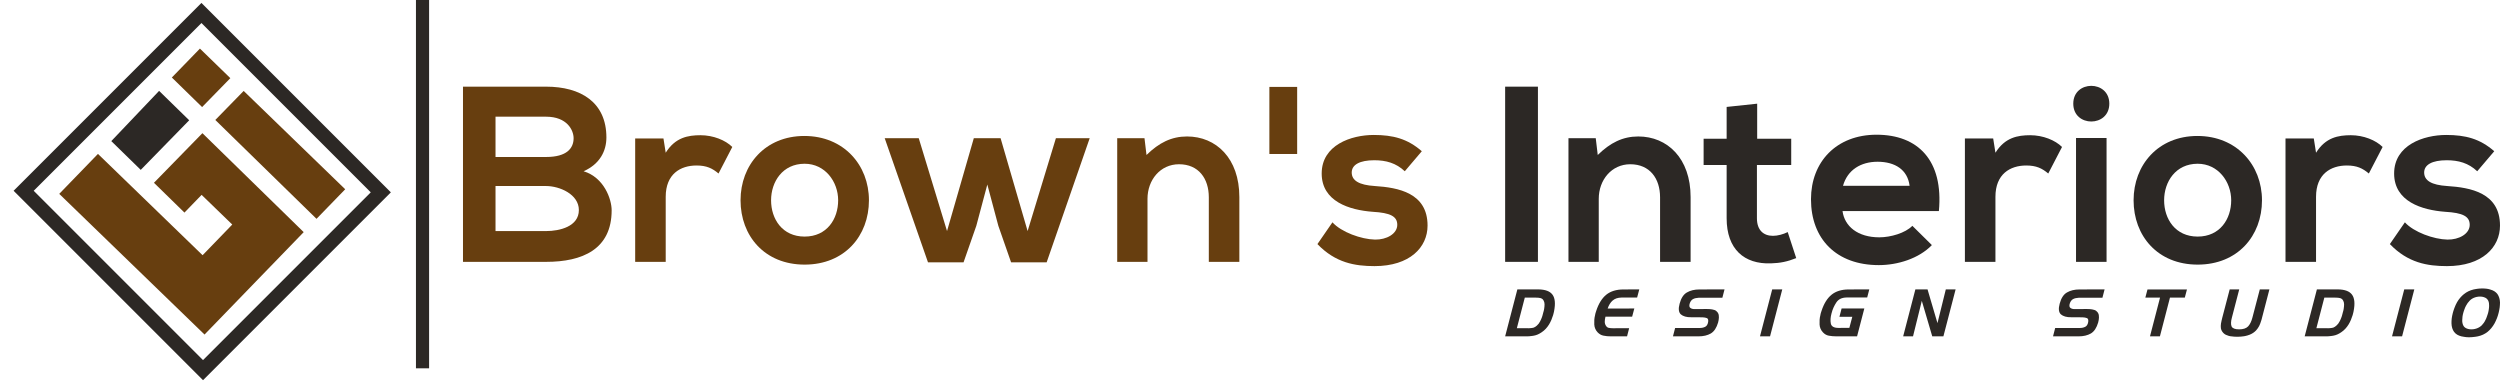
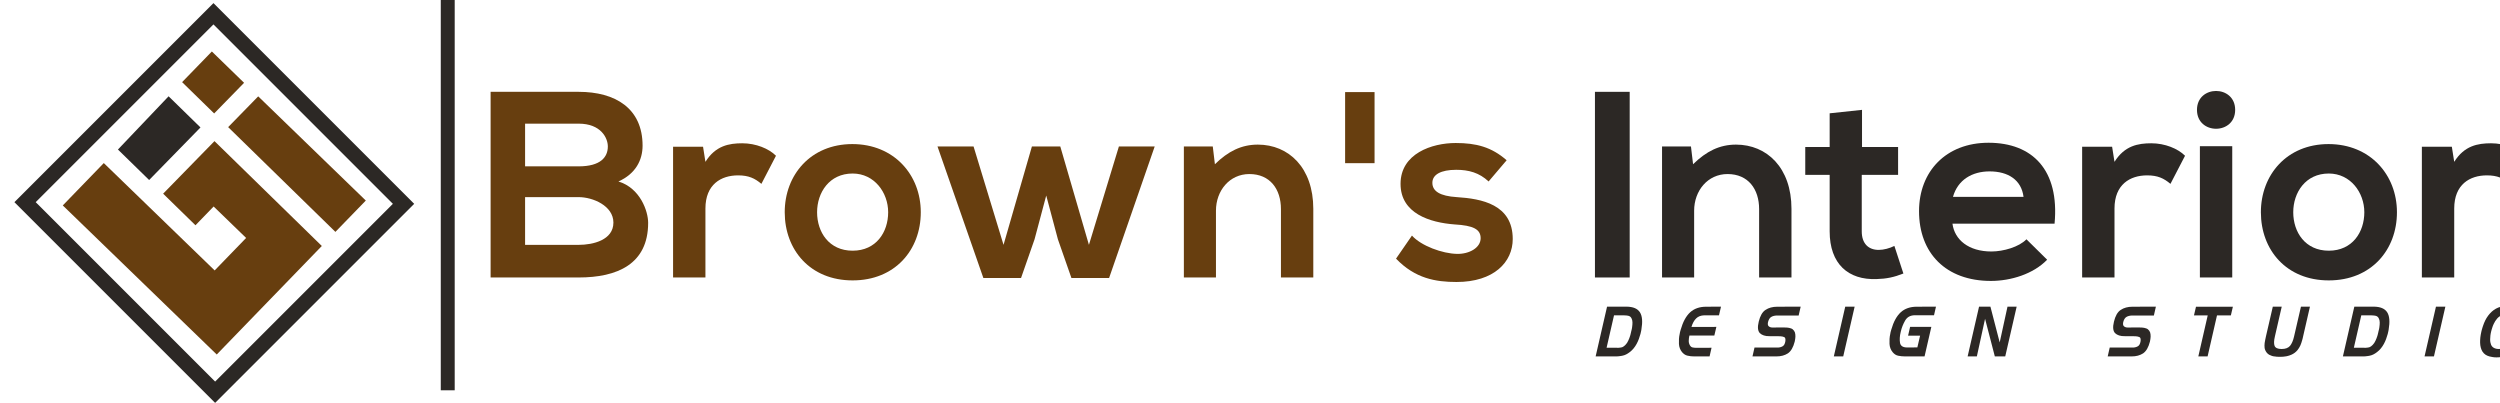
- <svg xmlns="http://www.w3.org/2000/svg" version="1.1" id="svg2" width="966.414" height="146.969" viewBox="0 0 966.414 146.969">
+ <svg xmlns="http://www.w3.org/2000/svg" version="1.1" id="svg2" width="912" height="146.969" viewBox="0 0 912 146.969">
  <defs id="defs6">
    <clipPath clipPathUnits="userSpaceOnUse" id="clipPath18">
      <path d="M 0,1080 H 1367.154 V 0 H 0 Z" id="path16" />
    </clipPath>
  </defs>
  <g id="g8" transform="matrix(1.333333,0,0,-1.333333,-428.2296,798.4426)">
    <g id="g12">
      <g id="g14" clip-path="url(#clipPath18)">
        <g id="g20" transform="translate(464.8359,531.8389)">
          <path d="m 0,0 h 14.658 c 3.919,0 9.506,1.306 9.506,6.095 0,4.572 -5.587,6.966 -9.506,6.966 H 0 Z m 0,21.479 h 14.658 c 6.023,0 7.982,2.54 7.982,5.442 0,2.322 -1.887,6.241 -7.982,6.241 H 0 Z m 32.146,5.66 c 0,-3.918 -1.886,-7.692 -6.604,-9.796 5.951,-1.815 8.128,-8.128 8.128,-11.321 0,-11.32 -8.49,-14.948 -19.012,-14.948 H -9.433 v 50.795 h 24.091 c 10.014,0 17.488,-4.498 17.488,-14.73" style="fill:#673e0f;fill-opacity:1;fill-rule:nonzero;stroke:none" id="path22" />
        </g>
        <g id="g24" transform="translate(513.5254,558.6875)">
          <path d="M 0,0 0.653,-4.136 C 3.41,0.29 7.111,0.943 10.74,0.943 c 3.7,0 7.256,-1.451 9.215,-3.41 l -3.991,-7.692 c -1.814,1.524 -3.483,2.322 -6.385,2.322 -4.644,0 -8.926,-2.468 -8.926,-9.071 V -35.774 H -8.2 V 0 Z" style="fill:#673e0f;fill-opacity:1;fill-rule:nonzero;stroke:none" id="path26" />
        </g>
        <g id="g28" transform="translate(544.7266,540.7637)">
          <path d="m 0,0 c 0,-5.442 3.266,-10.522 9.724,-10.522 6.458,0 9.723,5.08 9.723,10.522 0,5.37 -3.773,10.594 -9.723,10.594 C 3.338,10.594 0,5.37 0,0 m 28.373,0 c 0,-10.305 -7.039,-18.649 -18.649,-18.649 -11.611,0 -18.577,8.344 -18.577,18.649 0,10.232 7.111,18.649 18.504,18.649 11.392,0 18.722,-8.417 18.722,-18.649" style="fill:#673e0f;fill-opacity:1;fill-rule:nonzero;stroke:none" id="path30" />
        </g>
        <g id="g32" transform="translate(611.2671,558.7603)">
          <path d="M 0,0 7.836,-26.921 16.037,0 h 9.796 L 13.352,-35.993 H 3.047 l -3.7,10.595 -3.193,11.973 -3.193,-11.973 -3.701,-10.595 H -21.044 L -33.598,0 h 9.869 l 8.2,-26.921 L -7.765,0 Z" style="fill:#673e0f;fill-opacity:1;fill-rule:nonzero;stroke:none" id="path34" />
        </g>
        <g id="g36" transform="translate(671.6377,522.9131)">
          <path d="m 0,0 v 18.721 c 0,5.443 -2.975,9.579 -8.635,9.579 -5.442,0 -9.143,-4.571 -9.143,-10.014 V 0 h -8.781 v 35.847 h 7.91 l 0.581,-4.862 c 3.628,3.556 7.256,5.369 11.755,5.369 8.417,0 15.166,-6.312 15.166,-17.56 L 8.853,0 Z" style="fill:#673e0f;fill-opacity:1;fill-rule:nonzero;stroke:none" id="path38" />
        </g>
        <path d="m 697.251,554.188 h -8.055 v 19.448 h 8.055 z" style="fill:#673e0f;fill-opacity:1;fill-rule:nonzero;stroke:none" id="path40" />
        <g id="g42" transform="translate(728.4531,549.1816)">
          <path d="m 0,0 c -2.54,2.395 -5.442,3.192 -8.853,3.192 -4.209,0 -6.531,-1.305 -6.531,-3.555 0,-2.323 2.105,-3.628 6.676,-3.919 6.749,-0.435 15.311,-1.959 15.311,-11.465 0,-6.313 -5.151,-11.756 -15.383,-11.756 -5.66,0 -11.321,0.943 -16.545,6.387 l 4.354,6.312 c 2.539,-2.83 8.345,-4.934 12.336,-5.007 3.338,-0.072 6.458,1.669 6.458,4.282 0,2.466 -2.032,3.483 -7.111,3.773 -6.749,0.508 -14.803,2.976 -14.803,11.103 0,8.272 8.562,11.175 15.093,11.175 5.588,0 9.796,-1.089 13.933,-4.717 z" style="fill:#673e0f;fill-opacity:1;fill-rule:nonzero;stroke:none" id="path44" />
        </g>
        <path d="m 757.549,573.708 h 9.506 v -50.795 h -9.506 z" style="fill:#2c2825;fill-opacity:1;fill-rule:nonzero;stroke:none" id="path46" />
        <g id="g48" transform="translate(802.4668,522.9131)">
          <path d="m 0,0 v 18.721 c 0,5.443 -2.975,9.579 -8.636,9.579 -5.442,0 -9.142,-4.571 -9.142,-10.014 V 0 h -8.781 v 35.847 h 7.91 l 0.58,-4.862 c 3.628,3.556 7.257,5.369 11.756,5.369 8.417,0 15.166,-6.312 15.166,-17.56 L 8.853,0 Z" style="fill:#2c2825;fill-opacity:1;fill-rule:nonzero;stroke:none" id="path50" />
        </g>
        <g id="g52" transform="translate(830.6206,568.7739)">
          <path d="m 0,0 v -10.159 h 9.869 v -7.619 h -9.942 v -15.457 c 0,-3.411 1.887,-5.08 4.644,-5.08 1.379,0 2.975,0.437 4.282,1.089 l 2.467,-7.547 c -2.54,-1.016 -4.644,-1.45 -7.329,-1.523 -7.764,-0.29 -12.844,4.135 -12.844,13.061 v 15.457 h -6.676 v 7.619 h 6.676 v 9.216 z" style="fill:#2c2825;fill-opacity:1;fill-rule:nonzero;stroke:none" id="path54" />
        </g>
        <g id="g56" transform="translate(874.8101,544.9727)">
          <path d="m 0,0 c -0.58,4.644 -4.208,6.966 -9.288,6.966 -4.789,0 -8.708,-2.322 -10.014,-6.966 z m -19.447,-7.329 c 0.58,-4.426 4.426,-7.619 10.667,-7.619 3.265,0 7.547,1.233 9.579,3.338 l 5.659,-5.588 c -3.772,-3.918 -9.941,-5.805 -15.383,-5.805 -12.336,0 -19.665,7.619 -19.665,19.085 0,10.884 7.401,18.721 19.011,18.721 11.974,0 19.448,-7.402 18.07,-22.132 z" style="fill:#2c2825;fill-opacity:1;fill-rule:nonzero;stroke:none" id="path58" />
        </g>
        <g id="g60" transform="translate(899.0454,558.6875)">
          <path d="m 0,0 0.653,-4.136 c 2.758,4.426 6.459,5.079 10.087,5.079 3.7,0 7.256,-1.451 9.215,-3.41 l -3.991,-7.692 c -1.814,1.524 -3.483,2.322 -6.385,2.322 -4.644,0 -8.926,-2.468 -8.926,-9.071 V -35.774 H -8.2 V 0 Z" style="fill:#2c2825;fill-opacity:1;fill-rule:nonzero;stroke:none" id="path62" />
        </g>
        <path d="m 923.062,522.913 h 8.853 v 35.919 h -8.853 z m 9.652,45.861 c 0,-6.894 -10.449,-6.894 -10.449,0 0,6.893 10.449,6.893 10.449,0" style="fill:#2c2825;fill-opacity:1;fill-rule:nonzero;stroke:none" id="path64" />
        <g id="g66" transform="translate(948.604,540.7637)">
          <path d="m 0,0 c 0,-5.442 3.266,-10.522 9.724,-10.522 6.458,0 9.724,5.08 9.724,10.522 0,5.37 -3.774,10.594 -9.724,10.594 C 3.338,10.594 0,5.37 0,0 m 28.373,0 c 0,-10.305 -7.039,-18.649 -18.649,-18.649 -11.611,0 -18.577,8.344 -18.577,18.649 0,10.232 7.111,18.649 18.504,18.649 11.392,0 18.722,-8.417 18.722,-18.649" style="fill:#2c2825;fill-opacity:1;fill-rule:nonzero;stroke:none" id="path68" />
        </g>
        <g id="g70" transform="translate(991.9951,558.6875)">
          <path d="M 0,0 0.653,-4.136 C 3.41,0.29 7.112,0.943 10.74,0.943 c 3.7,0 7.256,-1.451 9.215,-3.41 l -3.991,-7.692 c -1.814,1.524 -3.483,2.322 -6.385,2.322 -4.644,0 -8.926,-2.468 -8.926,-9.071 V -35.774 H -8.2 V 0 Z" style="fill:#2c2825;fill-opacity:1;fill-rule:nonzero;stroke:none" id="path72" />
        </g>
-         <g id="g74" transform="translate(1039.379,549.1816)">
-           <path d="m 0,0 c -2.54,2.395 -5.442,3.192 -8.853,3.192 -4.209,0 -6.531,-1.305 -6.531,-3.555 0,-2.323 2.105,-3.628 6.676,-3.919 6.748,-0.435 15.312,-1.959 15.312,-11.465 0,-6.313 -5.153,-11.756 -15.384,-11.756 -5.66,0 -11.321,0.943 -16.545,6.387 l 4.353,6.312 c 2.54,-2.83 8.345,-4.934 12.336,-5.007 3.339,-0.072 6.459,1.669 6.459,4.282 0,2.466 -2.032,3.483 -7.111,3.773 -6.749,0.508 -14.804,2.976 -14.804,11.103 0,8.272 8.564,11.175 15.094,11.175 5.588,0 9.796,-1.089 13.933,-4.717 z" style="fill:#2c2825;fill-opacity:1;fill-rule:nonzero;stroke:none" id="path76" />
-         </g>
        <path d="m 445.578,598.832 h -3.811 V 492.048 h 3.811 z" style="fill:#2c2825;fill-opacity:1;fill-rule:nonzero;stroke:none" id="path78" />
        <g id="g80" transform="translate(412.9365,535.3877)">
          <path d="m 0,0 8.321,8.573 -29.44,28.507 -8.222,-8.417 z" style="fill:#673e0f;fill-opacity:1;fill-rule:nonzero;stroke:none" id="path82" />
        </g>
        <g id="g84" transform="translate(367.2998,572.4849)">
          <path d="m 0,0 -13.861,-14.563 8.538,-8.341 14.048,14.381 z" style="fill:#2c2825;fill-opacity:1;fill-rule:nonzero;stroke:none" id="path86" />
        </g>
        <g id="g88" transform="translate(365.8066,545.8398)">
          <path d="m 0,0 1.116,-1.09 7.729,-7.551 4.972,5.136 8.887,-8.605 -8.605,-8.888 -8.326,8.062 -0.561,0.543 -9.323,9.028 -2.464,2.386 -1.917,1.856 -7.743,7.498 -11.222,-11.589 7.744,-7.498 1.917,-1.856 1.642,-1.59 L 14.665,-44 43.416,-14.308 14.048,14.381 Z" style="fill:#673e0f;fill-opacity:1;fill-rule:nonzero;stroke:none" id="path90" />
        </g>
        <g id="g92" transform="translate(387.9546,576.1743)">
          <path d="m 0,0 -8.818,8.572 -8.141,-8.387 8.77,-8.568 z" style="fill:#673e0f;fill-opacity:1;fill-rule:nonzero;stroke:none" id="path94" />
        </g>
        <g id="g96" transform="translate(428.666,543.0654)">
          <path d="M 0,0 -48.634,-48.635 -97.725,0.456 -49.09,49.09 Z M -49.09,54.916 -103.55,0.456 -48.634,-54.46 5.826,0 Z" style="fill:#2c2825;fill-opacity:1;fill-rule:nonzero;stroke:none" id="path98" />
        </g>
        <g id="g100" transform="translate(327.2812,554.2559)">
          <path d="M 0,0 H -6.109" style="fill:#5c1916;fill-opacity:1;fill-rule:nonzero;stroke:none" id="path102" />
        </g>
-         <g id="g104" transform="translate(763.2529,512.5596)">
-           <path d="m 0,0 -2.307,-8.874 h 3.23 C 0.935,-8.887 0.948,-8.893 0.96,-8.893 h 0.037 0.027 0.028 0.037 c 0.098,0 0.197,0.003 0.296,0.009 0.098,0.007 0.202,0.016 0.313,0.031 0.098,0 0.197,0.009 0.296,0.028 0.098,0.017 0.196,0.033 0.294,0.046 0.049,0.014 0.1,0.027 0.149,0.039 0.049,0.012 0.104,0.024 0.167,0.037 0.146,0.063 0.296,0.143 0.451,0.238 0.153,0.094 0.299,0.204 0.434,0.332 0.196,0.178 0.371,0.363 0.526,0.559 0.153,0.195 0.285,0.406 0.397,0.636 0.111,0.212 0.218,0.436 0.322,0.662 0.105,0.228 0.195,0.455 0.269,0.683 0.012,0.037 0.02,0.071 0.026,0.095 0.007,0.024 0.015,0.058 0.029,0.095 0.024,0.064 0.046,0.125 0.064,0.189 0.019,0.064 0.034,0.128 0.045,0.19 0.026,0.1 0.054,0.201 0.084,0.295 0.031,0.095 0.052,0.186 0.065,0.275 0.024,0.1 0.052,0.198 0.083,0.293 0.03,0.095 0.059,0.192 0.084,0.293 0.023,0.101 0.049,0.208 0.073,0.314 0.025,0.108 0.043,0.211 0.056,0.312 0.035,0.217 0.064,0.433 0.082,0.656 0.019,0.22 0.028,0.437 0.028,0.653 0,0.214 -0.028,0.415 -0.083,0.608 -0.056,0.189 -0.133,0.366 -0.231,0.531 -0.099,0.174 -0.221,0.315 -0.369,0.415 -0.148,0.102 -0.314,0.178 -0.498,0.23 -0.185,0.036 -0.369,0.067 -0.555,0.094 -0.184,0.025 -0.38,0.036 -0.59,0.036 H 3.359 3.331 3.305 3.268 3.23 V 0 Z M 3.914,2.372 C 4.922,2.359 5.768,2.226 6.451,1.972 7.133,1.719 7.659,1.34 8.029,0.837 8.398,0.33 8.619,-0.317 8.693,-1.108 8.768,-1.898 8.699,-2.83 8.49,-3.904 8.478,-3.993 8.46,-4.085 8.435,-4.18 8.411,-4.273 8.386,-4.371 8.362,-4.476 8.349,-4.524 8.337,-4.576 8.325,-4.625 8.312,-4.677 8.3,-4.72 8.288,-4.759 8.274,-4.808 8.263,-4.86 8.25,-4.909 8.239,-4.961 8.226,-5.013 8.213,-5.062 8.066,-5.528 7.897,-5.992 7.707,-6.457 7.515,-6.918 7.285,-7.369 7.015,-7.812 6.743,-8.255 6.432,-8.664 6.082,-9.042 5.731,-9.424 5.328,-9.766 4.874,-10.068 4.503,-10.321 4.135,-10.529 3.765,-10.693 3.396,-10.858 3.027,-10.972 2.658,-11.036 2.535,-11.061 2.412,-11.081 2.288,-11.1 2.167,-11.121 2.043,-11.137 1.92,-11.148 1.673,-11.186 1.431,-11.213 1.19,-11.225 0.951,-11.237 0.702,-11.243 0.443,-11.243 H -5.704 L -2.16,2.372 Z" style="fill:#2c2825;fill-opacity:1;fill-rule:nonzero;stroke:none" id="path106" />
-         </g>
-         <g id="g108" transform="translate(789.832,512.334)">
-           <path d="m 0,0 c -0.419,-0.141 -0.788,-0.349 -1.107,-0.626 -0.321,-0.278 -0.601,-0.61 -0.84,-0.995 -0.24,-0.388 -0.447,-0.834 -0.619,-1.337 L 5.169,-2.94 4.54,-5.309 h -7.733 c -0.062,-0.241 -0.112,-0.479 -0.147,-0.712 -0.037,-0.235 -0.056,-0.458 -0.056,-0.674 -0.013,-0.226 0.01,-0.443 0.065,-0.644 0.055,-0.202 0.138,-0.39 0.249,-0.568 0.099,-0.165 0.214,-0.305 0.351,-0.418 0.135,-0.113 0.294,-0.19 0.48,-0.229 0.184,-0.037 0.377,-0.064 0.581,-0.083 0.203,-0.021 0.402,-0.03 0.6,-0.03 h 0.036 0.037 0.028 0.028 0.036 l 4.577,0.019 -0.609,-2.37 h -4.705 c -0.382,0 -0.752,0.015 -1.108,0.049 -0.357,0.031 -0.702,0.082 -1.034,0.158 -0.332,0.065 -0.636,0.178 -0.913,0.343 -0.278,0.164 -0.539,0.372 -0.784,0.625 -0.284,0.303 -0.508,0.645 -0.675,1.027 -0.166,0.378 -0.261,0.787 -0.285,1.23 -0.025,0.442 -0.022,0.894 0.009,1.355 0.03,0.464 0.107,0.928 0.23,1.395 0.012,0.049 0.021,0.101 0.029,0.152 0.006,0.049 0.014,0.102 0.026,0.151 0.012,0.039 0.025,0.082 0.037,0.134 0.012,0.048 0.026,0.1 0.038,0.149 0.011,0.052 0.028,0.101 0.046,0.144 0.017,0.045 0.034,0.091 0.046,0.143 0.012,0.049 0.028,0.098 0.046,0.141 0.019,0.046 0.034,0.092 0.046,0.143 0.345,1.075 0.763,2.006 1.255,2.796 0.492,0.791 1.052,1.439 1.679,1.945 0.629,0.503 1.353,0.882 2.178,1.135 0.825,0.254 1.741,0.382 2.751,0.382 L 6.608,2.598 5.98,0.226 H 1.402 C 0.885,0.214 0.419,0.137 0,0" style="fill:#2c2825;fill-opacity:1;fill-rule:nonzero;stroke:none" id="path110" />
-         </g>
-         <g id="g112" transform="translate(813.6411,512.5049)">
-           <path d="m 0,0 c -0.308,-0.013 -0.6,-0.052 -0.876,-0.116 -0.277,-0.062 -0.533,-0.155 -0.767,-0.284 -0.233,-0.125 -0.431,-0.305 -0.59,-0.54 -0.161,-0.233 -0.29,-0.523 -0.388,-0.862 -0.062,-0.265 -0.077,-0.494 -0.046,-0.683 0.031,-0.19 0.12,-0.342 0.268,-0.455 0.147,-0.113 0.316,-0.199 0.507,-0.256 0.191,-0.059 0.403,-0.086 0.637,-0.086 l 3.71,0.018 C 2.517,-3.275 2.581,-3.282 2.649,-3.282 H 2.861 2.972 3.083 C 3.12,-3.294 3.156,-3.3 3.193,-3.3 H 3.304 C 3.512,-3.313 3.719,-3.337 3.922,-3.377 4.126,-3.413 4.325,-3.465 4.522,-3.529 4.707,-3.578 4.879,-3.66 5.04,-3.773 5.199,-3.89 5.34,-4.021 5.463,-4.174 5.575,-4.311 5.664,-4.467 5.73,-4.638 5.799,-4.809 5.839,-4.988 5.851,-5.178 5.876,-5.379 5.885,-5.577 5.879,-5.776 5.872,-5.972 5.851,-6.176 5.813,-6.393 5.802,-6.43 5.793,-6.463 5.787,-6.496 5.779,-6.527 5.776,-6.555 5.776,-6.582 5.776,-6.618 5.773,-6.652 5.768,-6.686 5.762,-6.717 5.753,-6.744 5.741,-6.771 5.728,-6.796 5.719,-6.823 5.713,-6.856 5.707,-6.888 5.704,-6.915 5.704,-6.942 5.69,-6.979 5.682,-7.016 5.675,-7.046 5.669,-7.076 5.667,-7.107 5.667,-7.132 5.432,-7.929 5.141,-8.591 4.79,-9.122 4.439,-9.653 4.023,-10.063 3.543,-10.355 3.052,-10.633 2.511,-10.841 1.919,-10.981 1.33,-11.118 0.684,-11.188 -0.018,-11.188 h -7.42 l 0.627,2.426 h 6.978 c 0.307,-0.011 0.6,0.006 0.876,0.058 0.276,0.049 0.538,0.132 0.785,0.245 0.246,0.104 0.448,0.277 0.609,0.522 0.159,0.247 0.27,0.558 0.331,0.94 0.037,0.29 0.028,0.528 -0.027,0.711 -0.055,0.183 -0.169,0.311 -0.342,0.388 -0.16,0.064 -0.347,0.113 -0.563,0.153 -0.215,0.036 -0.445,0.06 -0.692,0.076 l -3.267,0.018 c -0.688,-0.012 -1.285,0.052 -1.791,0.199 -0.503,0.146 -0.916,0.356 -1.236,0.635 -0.319,0.29 -0.511,0.696 -0.572,1.214 -0.062,0.516 0.012,1.155 0.222,1.915 0.209,0.784 0.488,1.447 0.839,1.99 0.351,0.544 0.773,0.956 1.265,1.233 0.491,0.29 1.04,0.51 1.643,0.653 0.603,0.147 1.261,0.22 1.974,0.22 L 7.512,2.427 6.885,0 Z" style="fill:#2c2825;fill-opacity:1;fill-rule:nonzero;stroke:none" id="path114" />
-         </g>
-         <g id="g116" transform="translate(831.4346,501.3164)">
-           <path d="M 0,0 3.543,13.615 H 6.46 L 2.917,0 Z" style="fill:#2c2825;fill-opacity:1;fill-rule:nonzero;stroke:none" id="path118" />
-         </g>
-         <g id="g120" transform="translate(855.0967,509.3936)">
-           <path d="M 0,0 H 6.589 L 4.485,-8.077 h -5.999 c -0.382,0 -0.757,0.014 -1.126,0.049 -0.369,0.03 -0.719,0.076 -1.052,0.14 -0.345,0.064 -0.659,0.177 -0.941,0.342 -0.284,0.165 -0.548,0.378 -0.793,0.644 -0.284,0.302 -0.508,0.644 -0.675,1.026 -0.166,0.378 -0.261,0.787 -0.285,1.23 -0.025,0.443 -0.022,0.894 0.009,1.355 0.03,0.465 0.107,0.929 0.231,1.395 0.011,0.049 0.02,0.101 0.027,0.153 0.007,0.049 0.015,0.101 0.027,0.15 0.012,0.039 0.026,0.082 0.037,0.134 0.013,0.049 0.026,0.101 0.037,0.149 0.013,0.052 0.029,0.101 0.047,0.144 0.017,0.046 0.034,0.092 0.046,0.144 0.011,0.048 0.028,0.097 0.046,0.14 0.019,0.046 0.034,0.092 0.046,0.144 0.345,1.074 0.764,2.006 1.255,2.796 0.492,0.791 1.052,1.438 1.679,1.945 0.628,0.503 1.354,0.882 2.178,1.135 0.825,0.254 1.742,0.382 2.75,0.382 l 6,0.018 -0.609,-2.35 h -6 C 0.744,3.172 0.164,3.05 -0.324,2.815 -0.81,2.583 -1.212,2.226 -1.532,1.746 -1.839,1.276 -2.111,0.785 -2.345,0.266 -2.578,-0.253 -2.762,-0.79 -2.899,-1.346 -2.911,-1.358 -2.917,-1.37 -2.917,-1.383 v -0.021 c -0.16,-0.58 -0.255,-1.117 -0.285,-1.612 -0.031,-0.491 -0.005,-0.946 0.082,-1.365 0.086,-0.415 0.315,-0.729 0.683,-0.936 0.37,-0.211 0.886,-0.315 1.551,-0.315 l 3.137,0.019 0.85,3.205 h -3.729 z" style="fill:#2c2825;fill-opacity:1;fill-rule:nonzero;stroke:none" id="path122" />
-         </g>
-         <g id="g124" transform="translate(880.0127,514.9316)">
-           <path d="M 0,0 2.879,-9.784 5.298,0 H 8.141 L 4.597,-13.615 H 1.367 L -1.661,-3.318 -4.208,-13.615 H -7.069 L -3.526,0 Z" style="fill:#2c2825;fill-opacity:1;fill-rule:nonzero;stroke:none" id="path126" />
-         </g>
-         <g id="g128" transform="translate(923.8306,512.5049)">
-           <path d="m 0,0 c -0.308,-0.013 -0.6,-0.052 -0.876,-0.116 -0.277,-0.062 -0.533,-0.155 -0.767,-0.284 -0.233,-0.125 -0.431,-0.305 -0.59,-0.54 -0.161,-0.233 -0.29,-0.523 -0.388,-0.862 -0.062,-0.265 -0.077,-0.494 -0.046,-0.683 0.031,-0.19 0.121,-0.342 0.268,-0.455 0.147,-0.113 0.316,-0.199 0.508,-0.256 0.19,-0.059 0.402,-0.086 0.636,-0.086 l 3.71,0.018 c 0.062,-0.011 0.126,-0.018 0.194,-0.018 h 0.213 0.11 0.111 C 3.12,-3.294 3.156,-3.3 3.193,-3.3 H 3.304 C 3.512,-3.313 3.719,-3.337 3.922,-3.377 4.126,-3.413 4.325,-3.465 4.522,-3.529 4.707,-3.578 4.879,-3.66 5.04,-3.773 5.199,-3.89 5.34,-4.021 5.463,-4.174 5.575,-4.311 5.664,-4.467 5.73,-4.638 5.799,-4.809 5.839,-4.988 5.851,-5.178 5.876,-5.379 5.885,-5.577 5.879,-5.776 5.872,-5.972 5.851,-6.176 5.814,-6.393 5.802,-6.43 5.793,-6.463 5.787,-6.496 5.78,-6.527 5.777,-6.555 5.777,-6.582 5.777,-6.618 5.773,-6.652 5.768,-6.686 5.762,-6.717 5.753,-6.744 5.741,-6.771 5.728,-6.796 5.719,-6.823 5.713,-6.856 5.707,-6.888 5.704,-6.915 5.704,-6.942 5.69,-6.979 5.682,-7.016 5.676,-7.046 5.669,-7.076 5.667,-7.107 5.667,-7.132 5.432,-7.929 5.141,-8.591 4.79,-9.122 4.439,-9.653 4.023,-10.063 3.543,-10.355 3.052,-10.633 2.511,-10.841 1.919,-10.981 1.33,-11.118 0.684,-11.188 -0.018,-11.188 h -7.419 l 0.626,2.426 h 6.978 c 0.307,-0.011 0.6,0.006 0.876,0.058 0.276,0.049 0.538,0.132 0.785,0.245 0.246,0.104 0.448,0.277 0.609,0.522 0.159,0.247 0.27,0.558 0.331,0.94 0.037,0.29 0.028,0.528 -0.027,0.711 -0.055,0.183 -0.169,0.311 -0.342,0.388 -0.16,0.064 -0.347,0.113 -0.563,0.153 -0.215,0.036 -0.445,0.06 -0.692,0.076 l -3.267,0.018 c -0.688,-0.012 -1.285,0.052 -1.791,0.199 -0.503,0.146 -0.916,0.356 -1.235,0.635 -0.32,0.29 -0.512,0.696 -0.573,1.214 -0.062,0.516 0.012,1.155 0.222,1.915 0.209,0.784 0.489,1.447 0.839,1.99 0.351,0.544 0.773,0.956 1.265,1.233 0.491,0.29 1.04,0.51 1.643,0.653 0.603,0.147 1.261,0.22 1.974,0.22 L 7.512,2.427 6.885,0 Z" style="fill:#2c2825;fill-opacity:1;fill-rule:nonzero;stroke:none" id="path130" />
-         </g>
-         <g id="g132" transform="translate(943.1558,512.541)">
-           <path d="M 0,0 0.627,2.372 H 12.07 L 11.443,0 H 7.142 L 4.227,-11.225 H 1.348 L 4.264,0 Z" style="fill:#2c2825;fill-opacity:1;fill-rule:nonzero;stroke:none" id="path134" />
-         </g>
-         <g id="g136" transform="translate(968.2578,506.7773)">
-           <path d="M 0,0 C -0.159,-0.583 -0.245,-1.083 -0.257,-1.508 -0.271,-1.932 -0.216,-2.289 -0.093,-2.579 0.031,-2.857 0.274,-3.067 0.638,-3.214 1,-3.36 1.482,-3.431 2.086,-3.431 c 0.603,0 1.12,0.071 1.551,0.217 0.43,0.147 0.782,0.357 1.051,0.635 0.271,0.29 0.51,0.647 0.72,1.071 0.209,0.425 0.388,0.919 0.536,1.49 l 2.141,8.172 h 2.788 L 8.73,-0.076 C 8.706,-0.164 8.684,-0.25 8.666,-0.332 8.648,-0.415 8.626,-0.494 8.603,-0.567 8.577,-0.656 8.552,-0.738 8.528,-0.814 8.503,-0.891 8.479,-0.968 8.454,-1.044 8.38,-1.282 8.298,-1.523 8.204,-1.765 8.112,-2.002 8.011,-2.237 7.899,-2.467 7.777,-2.692 7.643,-2.915 7.494,-3.129 7.347,-3.343 7.181,-3.553 6.996,-3.755 6.725,-4.032 6.437,-4.273 6.129,-4.475 5.821,-4.677 5.488,-4.848 5.132,-4.988 4.898,-5.076 4.667,-5.156 4.439,-5.223 4.212,-5.293 3.987,-5.348 3.767,-5.385 3.655,-5.412 3.542,-5.431 3.425,-5.442 3.307,-5.455 3.194,-5.467 3.083,-5.479 2.947,-5.504 2.815,-5.522 2.687,-5.528 2.557,-5.534 2.425,-5.544 2.289,-5.556 H 2.095 c -0.067,0 -0.132,-0.006 -0.194,-0.018 H 1.718 1.533 1.348 1.163 C 1.103,-5.562 1.04,-5.556 0.979,-5.556 H 0.795 c -0.123,0.012 -0.247,0.022 -0.37,0.028 -0.123,0.006 -0.247,0.024 -0.368,0.049 -0.333,0.012 -0.65,0.061 -0.952,0.149 -0.301,0.089 -0.594,0.198 -0.876,0.324 -0.271,0.14 -0.508,0.315 -0.71,0.522 -0.204,0.208 -0.373,0.452 -0.508,0.729 -0.099,0.202 -0.167,0.412 -0.204,0.626 -0.037,0.214 -0.049,0.437 -0.037,0.662 0,0.23 0.019,0.465 0.056,0.702 0.037,0.242 0.086,0.483 0.148,0.721 0.011,0.076 0.028,0.153 0.046,0.23 0.019,0.076 0.04,0.158 0.065,0.247 0.012,0.036 0.02,0.073 0.026,0.113 0.006,0.036 0.017,0.082 0.029,0.131 0.011,0.04 0.02,0.076 0.028,0.116 0.006,0.036 0.015,0.073 0.026,0.112 l 2.161,8.249 h 2.768 z" style="fill:#2c2825;fill-opacity:1;fill-rule:nonzero;stroke:none" id="path138" />
-         </g>
-         <g id="g140" transform="translate(995.0576,512.5596)">
-           <path d="M 0,0 -2.308,-8.874 H 0.923 C 0.935,-8.887 0.948,-8.893 0.96,-8.893 h 0.037 0.026 0.029 0.037 c 0.098,0 0.196,0.003 0.296,0.009 0.097,0.007 0.202,0.016 0.313,0.031 0.098,0 0.197,0.009 0.296,0.028 0.098,0.017 0.196,0.033 0.294,0.046 0.049,0.014 0.1,0.027 0.149,0.039 0.048,0.012 0.104,0.024 0.167,0.037 0.146,0.063 0.296,0.143 0.451,0.238 0.153,0.094 0.299,0.204 0.433,0.332 0.197,0.178 0.372,0.363 0.527,0.559 0.153,0.195 0.285,0.406 0.396,0.636 0.111,0.212 0.219,0.436 0.322,0.662 0.106,0.228 0.196,0.455 0.27,0.683 0.012,0.037 0.02,0.071 0.026,0.095 0.006,0.024 0.015,0.058 0.029,0.095 0.023,0.064 0.046,0.125 0.063,0.189 0.02,0.064 0.034,0.128 0.047,0.19 0.024,0.1 0.053,0.201 0.083,0.295 0.031,0.095 0.052,0.186 0.065,0.275 0.024,0.1 0.052,0.198 0.083,0.293 0.03,0.095 0.058,0.192 0.083,0.293 0.024,0.101 0.049,0.208 0.074,0.314 0.025,0.108 0.043,0.211 0.055,0.312 0.036,0.217 0.065,0.433 0.082,0.656 0.02,0.22 0.029,0.437 0.029,0.653 0,0.214 -0.029,0.415 -0.083,0.608 -0.055,0.189 -0.133,0.366 -0.231,0.531 -0.099,0.174 -0.221,0.315 -0.37,0.415 -0.146,0.102 -0.313,0.178 -0.497,0.23 -0.185,0.036 -0.369,0.067 -0.555,0.094 -0.184,0.025 -0.38,0.036 -0.59,0.036 H 3.359 3.331 3.305 3.268 3.23 V 0 Z M 3.913,2.372 C 4.923,2.359 5.768,2.226 6.451,1.972 7.133,1.719 7.659,1.34 8.029,0.837 8.397,0.33 8.619,-0.317 8.693,-1.108 8.768,-1.898 8.699,-2.83 8.489,-3.904 8.478,-3.993 8.46,-4.085 8.435,-4.18 8.411,-4.273 8.386,-4.371 8.362,-4.476 8.349,-4.524 8.337,-4.576 8.325,-4.625 8.312,-4.677 8.3,-4.72 8.288,-4.759 8.274,-4.808 8.263,-4.86 8.25,-4.909 8.238,-4.961 8.226,-5.013 8.213,-5.062 8.066,-5.528 7.896,-5.992 7.707,-6.457 7.515,-6.918 7.285,-7.369 7.015,-7.812 6.742,-8.255 6.432,-8.664 6.081,-9.042 5.73,-9.424 5.328,-9.766 4.873,-10.068 4.503,-10.321 4.135,-10.529 3.765,-10.693 3.396,-10.858 3.026,-10.972 2.658,-11.036 2.535,-11.061 2.411,-11.081 2.288,-11.1 2.166,-11.121 2.043,-11.137 1.92,-11.148 1.673,-11.186 1.431,-11.213 1.19,-11.225 0.951,-11.237 0.701,-11.243 0.442,-11.243 H -5.704 L -2.16,2.372 Z" style="fill:#2c2825;fill-opacity:1;fill-rule:nonzero;stroke:none" id="path142" />
-         </g>
-         <g id="g144" transform="translate(1014.679,501.3164)">
-           <path d="M 0,0 3.543,13.615 H 6.46 L 2.916,0 Z" style="fill:#2c2825;fill-opacity:1;fill-rule:nonzero;stroke:none" id="path146" />
-         </g>
-         <g id="g148" transform="translate(1035.987,509.9072)">
-           <path d="m 0,0 c -0.043,-0.089 -0.083,-0.172 -0.12,-0.248 -0.037,-0.088 -0.071,-0.177 -0.102,-0.266 -0.031,-0.088 -0.065,-0.176 -0.1,-0.265 -0.063,-0.164 -0.12,-0.332 -0.176,-0.5 -0.057,-0.171 -0.108,-0.346 -0.157,-0.523 -0.049,-0.177 -0.092,-0.353 -0.129,-0.531 -0.037,-0.177 -0.069,-0.354 -0.093,-0.531 -0.012,-0.165 -0.025,-0.332 -0.037,-0.504 -0.012,-0.171 -0.025,-0.338 -0.037,-0.5 -0.012,-0.293 0.006,-0.565 0.055,-0.816 0.049,-0.253 0.124,-0.488 0.223,-0.702 0.098,-0.217 0.236,-0.402 0.414,-0.561 0.179,-0.156 0.397,-0.287 0.655,-0.388 0.099,-0.037 0.202,-0.07 0.305,-0.095 0.105,-0.024 0.213,-0.049 0.322,-0.076 0.1,-0.013 0.207,-0.024 0.325,-0.037 0.116,-0.012 0.236,-0.018 0.359,-0.018 0.111,0 0.228,0.006 0.351,0.018 0.123,0.013 0.247,0.024 0.37,0.037 0.06,0.012 0.119,0.027 0.175,0.04 0.055,0.012 0.113,0.025 0.175,0.036 0.061,0.013 0.119,0.028 0.176,0.049 0.055,0.019 0.112,0.033 0.175,0.046 0.308,0.101 0.593,0.232 0.857,0.388 0.265,0.159 0.508,0.344 0.73,0.561 0.209,0.214 0.402,0.449 0.581,0.702 0.178,0.251 0.336,0.523 0.471,0.816 0.086,0.162 0.166,0.329 0.241,0.5 0.072,0.172 0.135,0.339 0.183,0.504 0.062,0.177 0.123,0.354 0.185,0.531 0.06,0.178 0.117,0.354 0.166,0.531 0.049,0.177 0.09,0.352 0.121,0.523 0.029,0.168 0.058,0.336 0.083,0.5 0.024,0.177 0.046,0.351 0.064,0.522 0.017,0.171 0.028,0.339 0.028,0.504 C 6.851,0.537 6.834,0.809 6.793,1.062 6.748,1.312 6.679,1.547 6.58,1.761 6.469,1.978 6.325,2.167 6.146,2.332 5.968,2.497 5.75,2.622 5.491,2.71 5.392,2.747 5.291,2.783 5.187,2.814 5.081,2.845 4.98,2.869 4.882,2.881 4.759,2.906 4.639,2.921 4.522,2.927 4.405,2.934 4.291,2.939 4.181,2.939 4.058,2.939 3.938,2.934 3.82,2.927 3.704,2.921 3.59,2.906 3.479,2.881 3.356,2.869 3.233,2.845 3.109,2.814 2.986,2.783 2.87,2.747 2.759,2.71 2.451,2.609 2.169,2.479 1.911,2.322 1.652,2.164 1.417,1.978 1.209,1.761 1,1.547 0.803,1.312 0.618,1.062 0.434,0.809 0.268,0.537 0.12,0.247 L 0.138,0.265 C 0.089,0.177 0.043,0.088 0,0 m -1.561,2.579 c 0.345,0.403 0.714,0.764 1.109,1.081 0.394,0.315 0.823,0.586 1.292,0.815 0.468,0.226 0.972,0.403 1.514,0.531 0.196,0.037 0.393,0.073 0.589,0.113 0.198,0.036 0.4,0.07 0.61,0.095 C 3.75,5.238 3.949,5.257 4.152,5.271 4.356,5.284 4.556,5.29 4.753,5.29 4.962,5.29 5.167,5.287 5.371,5.281 5.574,5.274 5.787,5.257 6.009,5.232 6.217,5.208 6.417,5.177 6.607,5.138 6.799,5.101 6.986,5.049 7.17,4.984 7.639,4.859 8.044,4.686 8.389,4.466 8.733,4.243 9.023,3.975 9.256,3.66 9.478,3.343 9.653,2.979 9.782,2.567 9.911,2.158 9.982,1.706 9.995,1.212 9.995,0.985 9.985,0.751 9.967,0.51 9.948,0.271 9.927,0.024 9.902,-0.229 9.865,-0.482 9.822,-0.733 9.773,-0.986 9.725,-1.24 9.668,-1.493 9.606,-1.747 9.532,-2.024 9.457,-2.296 9.377,-2.562 9.296,-2.827 9.207,-3.087 9.109,-3.337 8.998,-3.603 8.888,-3.859 8.776,-4.106 8.665,-4.354 8.549,-4.589 8.426,-4.817 8.142,-5.324 7.828,-5.785 7.483,-6.2 7.139,-6.619 6.771,-6.985 6.377,-7.303 5.972,-7.617 5.534,-7.883 5.066,-8.1 4.599,-8.313 4.101,-8.478 3.571,-8.591 3.351,-8.628 3.135,-8.667 2.926,-8.704 2.716,-8.743 2.507,-8.768 2.299,-8.78 2.077,-8.805 1.854,-8.826 1.633,-8.838 1.411,-8.851 1.196,-8.856 0.988,-8.856 c -0.198,0 -0.387,0.005 -0.574,0.018 -0.184,0.012 -0.362,0.033 -0.534,0.058 -0.196,0.024 -0.382,0.057 -0.553,0.094 -0.174,0.037 -0.345,0.071 -0.517,0.095 -0.468,0.113 -0.881,0.278 -1.238,0.491 -0.356,0.217 -0.652,0.483 -0.885,0.797 -0.234,0.318 -0.415,0.684 -0.544,1.103 -0.129,0.415 -0.201,0.876 -0.212,1.383 -0.014,0.213 -0.011,0.442 0.008,0.683 0.018,0.238 0.04,0.491 0.064,0.757 0.025,0.254 0.068,0.513 0.13,0.778 0.062,0.266 0.123,0.532 0.185,0.797 0.036,0.138 0.073,0.272 0.11,0.398 0.038,0.125 0.081,0.258 0.13,0.399 0.037,0.125 0.08,0.254 0.129,0.388 0.048,0.131 0.098,0.263 0.147,0.388 0.1,0.265 0.203,0.518 0.314,0.759 0.111,0.239 0.228,0.468 0.351,0.682 v 0.02 c 0.282,0.493 0.597,0.941 0.94,1.347" style="fill:#2c2825;fill-opacity:1;fill-rule:nonzero;stroke:none" id="path150" />
+         <g transform="translate(89.58,0) scale(0.882,1)">
+           <g id="g104" transform="translate(763.2529,512.5596)">
+             <path d="m 0,0 -2.307,-8.874 h 3.23 C 0.935,-8.887 0.948,-8.893 0.96,-8.893 h 0.037 0.027 0.028 0.037 c 0.098,0 0.197,0.003 0.296,0.009 0.098,0.007 0.202,0.016 0.313,0.031 0.098,0 0.197,0.009 0.296,0.028 0.098,0.017 0.196,0.033 0.294,0.046 0.049,0.014 0.1,0.027 0.149,0.039 0.049,0.012 0.104,0.024 0.167,0.037 0.146,0.063 0.296,0.143 0.451,0.238 0.153,0.094 0.299,0.204 0.434,0.332 0.196,0.178 0.371,0.363 0.526,0.559 0.153,0.195 0.285,0.406 0.397,0.636 0.111,0.212 0.218,0.436 0.322,0.662 0.105,0.228 0.195,0.455 0.269,0.683 0.012,0.037 0.02,0.071 0.026,0.095 0.007,0.024 0.015,0.058 0.029,0.095 0.024,0.064 0.046,0.125 0.064,0.189 0.019,0.064 0.034,0.128 0.045,0.19 0.026,0.1 0.054,0.201 0.084,0.295 0.031,0.095 0.052,0.186 0.065,0.275 0.024,0.1 0.052,0.198 0.083,0.293 0.03,0.095 0.059,0.192 0.084,0.293 0.023,0.101 0.049,0.208 0.073,0.314 0.025,0.108 0.043,0.211 0.056,0.312 0.035,0.217 0.064,0.433 0.082,0.656 0.019,0.22 0.028,0.437 0.028,0.653 0,0.214 -0.028,0.415 -0.083,0.608 -0.056,0.189 -0.133,0.366 -0.231,0.531 -0.099,0.174 -0.221,0.315 -0.369,0.415 -0.148,0.102 -0.314,0.178 -0.498,0.23 -0.185,0.036 -0.369,0.067 -0.555,0.094 -0.184,0.025 -0.38,0.036 -0.59,0.036 H 3.359 3.331 3.305 3.268 3.23 V 0 Z M 3.914,2.372 C 4.922,2.359 5.768,2.226 6.451,1.972 7.133,1.719 7.659,1.34 8.029,0.837 8.398,0.33 8.619,-0.317 8.693,-1.108 8.768,-1.898 8.699,-2.83 8.49,-3.904 8.478,-3.993 8.46,-4.085 8.435,-4.18 8.411,-4.273 8.386,-4.371 8.362,-4.476 8.349,-4.524 8.337,-4.576 8.325,-4.625 8.312,-4.677 8.3,-4.72 8.288,-4.759 8.274,-4.808 8.263,-4.86 8.25,-4.909 8.239,-4.961 8.226,-5.013 8.213,-5.062 8.066,-5.528 7.897,-5.992 7.707,-6.457 7.515,-6.918 7.285,-7.369 7.015,-7.812 6.743,-8.255 6.432,-8.664 6.082,-9.042 5.731,-9.424 5.328,-9.766 4.874,-10.068 4.503,-10.321 4.135,-10.529 3.765,-10.693 3.396,-10.858 3.027,-10.972 2.658,-11.036 2.535,-11.061 2.412,-11.081 2.288,-11.1 2.167,-11.121 2.043,-11.137 1.92,-11.148 1.673,-11.186 1.431,-11.213 1.19,-11.225 0.951,-11.237 0.702,-11.243 0.443,-11.243 H -5.704 L -2.16,2.372 Z" style="fill:#2c2825;fill-opacity:1;fill-rule:nonzero;stroke:none" id="path106" />
+           </g>
+           <g id="g108" transform="translate(789.832,512.334)">
+             <path d="m 0,0 c -0.419,-0.141 -0.788,-0.349 -1.107,-0.626 -0.321,-0.278 -0.601,-0.61 -0.84,-0.995 -0.24,-0.388 -0.447,-0.834 -0.619,-1.337 L 5.169,-2.94 4.54,-5.309 h -7.733 c -0.062,-0.241 -0.112,-0.479 -0.147,-0.712 -0.037,-0.235 -0.056,-0.458 -0.056,-0.674 -0.013,-0.226 0.01,-0.443 0.065,-0.644 0.055,-0.202 0.138,-0.39 0.249,-0.568 0.099,-0.165 0.214,-0.305 0.351,-0.418 0.135,-0.113 0.294,-0.19 0.48,-0.229 0.184,-0.037 0.377,-0.064 0.581,-0.083 0.203,-0.021 0.402,-0.03 0.6,-0.03 h 0.036 0.037 0.028 0.028 0.036 l 4.577,0.019 -0.609,-2.37 h -4.705 c -0.382,0 -0.752,0.015 -1.108,0.049 -0.357,0.031 -0.702,0.082 -1.034,0.158 -0.332,0.065 -0.636,0.178 -0.913,0.343 -0.278,0.164 -0.539,0.372 -0.784,0.625 -0.284,0.303 -0.508,0.645 -0.675,1.027 -0.166,0.378 -0.261,0.787 -0.285,1.23 -0.025,0.442 -0.022,0.894 0.009,1.355 0.03,0.464 0.107,0.928 0.23,1.395 0.012,0.049 0.021,0.101 0.029,0.152 0.006,0.049 0.014,0.102 0.026,0.151 0.012,0.039 0.025,0.082 0.037,0.134 0.012,0.048 0.026,0.1 0.038,0.149 0.011,0.052 0.028,0.101 0.046,0.144 0.017,0.045 0.034,0.091 0.046,0.143 0.012,0.049 0.028,0.098 0.046,0.141 0.019,0.046 0.034,0.092 0.046,0.143 0.345,1.075 0.763,2.006 1.255,2.796 0.492,0.791 1.052,1.439 1.679,1.945 0.629,0.503 1.353,0.882 2.178,1.135 0.825,0.254 1.741,0.382 2.751,0.382 L 6.608,2.598 5.98,0.226 H 1.402 C 0.885,0.214 0.419,0.137 0,0" style="fill:#2c2825;fill-opacity:1;fill-rule:nonzero;stroke:none" id="path110" />
+           </g>
+           <g id="g112" transform="translate(813.6411,512.5049)">
+             <path d="m 0,0 c -0.308,-0.013 -0.6,-0.052 -0.876,-0.116 -0.277,-0.062 -0.533,-0.155 -0.767,-0.284 -0.233,-0.125 -0.431,-0.305 -0.59,-0.54 -0.161,-0.233 -0.29,-0.523 -0.388,-0.862 -0.062,-0.265 -0.077,-0.494 -0.046,-0.683 0.031,-0.19 0.12,-0.342 0.268,-0.455 0.147,-0.113 0.316,-0.199 0.507,-0.256 0.191,-0.059 0.403,-0.086 0.637,-0.086 l 3.71,0.018 C 2.517,-3.275 2.581,-3.282 2.649,-3.282 H 2.861 2.972 3.083 C 3.12,-3.294 3.156,-3.3 3.193,-3.3 H 3.304 C 3.512,-3.313 3.719,-3.337 3.922,-3.377 4.126,-3.413 4.325,-3.465 4.522,-3.529 4.707,-3.578 4.879,-3.66 5.04,-3.773 5.199,-3.89 5.34,-4.021 5.463,-4.174 5.575,-4.311 5.664,-4.467 5.73,-4.638 5.799,-4.809 5.839,-4.988 5.851,-5.178 5.876,-5.379 5.885,-5.577 5.879,-5.776 5.872,-5.972 5.851,-6.176 5.813,-6.393 5.802,-6.43 5.793,-6.463 5.787,-6.496 5.779,-6.527 5.776,-6.555 5.776,-6.582 5.776,-6.618 5.773,-6.652 5.768,-6.686 5.762,-6.717 5.753,-6.744 5.741,-6.771 5.728,-6.796 5.719,-6.823 5.713,-6.856 5.707,-6.888 5.704,-6.915 5.704,-6.942 5.69,-6.979 5.682,-7.016 5.675,-7.046 5.669,-7.076 5.667,-7.107 5.667,-7.132 5.432,-7.929 5.141,-8.591 4.79,-9.122 4.439,-9.653 4.023,-10.063 3.543,-10.355 3.052,-10.633 2.511,-10.841 1.919,-10.981 1.33,-11.118 0.684,-11.188 -0.018,-11.188 h -7.42 l 0.627,2.426 h 6.978 c 0.307,-0.011 0.6,0.006 0.876,0.058 0.276,0.049 0.538,0.132 0.785,0.245 0.246,0.104 0.448,0.277 0.609,0.522 0.159,0.247 0.27,0.558 0.331,0.94 0.037,0.29 0.028,0.528 -0.027,0.711 -0.055,0.183 -0.169,0.311 -0.342,0.388 -0.16,0.064 -0.347,0.113 -0.563,0.153 -0.215,0.036 -0.445,0.06 -0.692,0.076 l -3.267,0.018 c -0.688,-0.012 -1.285,0.052 -1.791,0.199 -0.503,0.146 -0.916,0.356 -1.236,0.635 -0.319,0.29 -0.511,0.696 -0.572,1.214 -0.062,0.516 0.012,1.155 0.222,1.915 0.209,0.784 0.488,1.447 0.839,1.99 0.351,0.544 0.773,0.956 1.265,1.233 0.491,0.29 1.04,0.51 1.643,0.653 0.603,0.147 1.261,0.22 1.974,0.22 L 7.512,2.427 6.885,0 Z" style="fill:#2c2825;fill-opacity:1;fill-rule:nonzero;stroke:none" id="path114" />
+           </g>
+           <g id="g116" transform="translate(831.4346,501.3164)">
+             <path d="M 0,0 3.543,13.615 H 6.46 L 2.917,0 Z" style="fill:#2c2825;fill-opacity:1;fill-rule:nonzero;stroke:none" id="path118" />
+           </g>
+           <g id="g120" transform="translate(855.0967,509.3936)">
+             <path d="M 0,0 H 6.589 L 4.485,-8.077 h -5.999 c -0.382,0 -0.757,0.014 -1.126,0.049 -0.369,0.03 -0.719,0.076 -1.052,0.14 -0.345,0.064 -0.659,0.177 -0.941,0.342 -0.284,0.165 -0.548,0.378 -0.793,0.644 -0.284,0.302 -0.508,0.644 -0.675,1.026 -0.166,0.378 -0.261,0.787 -0.285,1.23 -0.025,0.443 -0.022,0.894 0.009,1.355 0.03,0.465 0.107,0.929 0.231,1.395 0.011,0.049 0.02,0.101 0.027,0.153 0.007,0.049 0.015,0.101 0.027,0.15 0.012,0.039 0.026,0.082 0.037,0.134 0.013,0.049 0.026,0.101 0.037,0.149 0.013,0.052 0.029,0.101 0.047,0.144 0.017,0.046 0.034,0.092 0.046,0.144 0.011,0.048 0.028,0.097 0.046,0.14 0.019,0.046 0.034,0.092 0.046,0.144 0.345,1.074 0.764,2.006 1.255,2.796 0.492,0.791 1.052,1.438 1.679,1.945 0.628,0.503 1.354,0.882 2.178,1.135 0.825,0.254 1.742,0.382 2.75,0.382 l 6,0.018 -0.609,-2.35 h -6 C 0.744,3.172 0.164,3.05 -0.324,2.815 -0.81,2.583 -1.212,2.226 -1.532,1.746 -1.839,1.276 -2.111,0.785 -2.345,0.266 -2.578,-0.253 -2.762,-0.79 -2.899,-1.346 -2.911,-1.358 -2.917,-1.37 -2.917,-1.383 v -0.021 c -0.16,-0.58 -0.255,-1.117 -0.285,-1.612 -0.031,-0.491 -0.005,-0.946 0.082,-1.365 0.086,-0.415 0.315,-0.729 0.683,-0.936 0.37,-0.211 0.886,-0.315 1.551,-0.315 l 3.137,0.019 0.85,3.205 h -3.729 z" style="fill:#2c2825;fill-opacity:1;fill-rule:nonzero;stroke:none" id="path122" />
+           </g>
+           <g id="g124" transform="translate(880.0127,514.9316)">
+             <path d="M 0,0 2.879,-9.784 5.298,0 H 8.141 L 4.597,-13.615 H 1.367 L -1.661,-3.318 -4.208,-13.615 H -7.069 L -3.526,0 Z" style="fill:#2c2825;fill-opacity:1;fill-rule:nonzero;stroke:none" id="path126" />
+           </g>
+           <g id="g128" transform="translate(923.8306,512.5049)">
+             <path d="m 0,0 c -0.308,-0.013 -0.6,-0.052 -0.876,-0.116 -0.277,-0.062 -0.533,-0.155 -0.767,-0.284 -0.233,-0.125 -0.431,-0.305 -0.59,-0.54 -0.161,-0.233 -0.29,-0.523 -0.388,-0.862 -0.062,-0.265 -0.077,-0.494 -0.046,-0.683 0.031,-0.19 0.121,-0.342 0.268,-0.455 0.147,-0.113 0.316,-0.199 0.508,-0.256 0.19,-0.059 0.402,-0.086 0.636,-0.086 l 3.71,0.018 c 0.062,-0.011 0.126,-0.018 0.194,-0.018 h 0.213 0.11 0.111 C 3.12,-3.294 3.156,-3.3 3.193,-3.3 H 3.304 C 3.512,-3.313 3.719,-3.337 3.922,-3.377 4.126,-3.413 4.325,-3.465 4.522,-3.529 4.707,-3.578 4.879,-3.66 5.04,-3.773 5.199,-3.89 5.34,-4.021 5.463,-4.174 5.575,-4.311 5.664,-4.467 5.73,-4.638 5.799,-4.809 5.839,-4.988 5.851,-5.178 5.876,-5.379 5.885,-5.577 5.879,-5.776 5.872,-5.972 5.851,-6.176 5.814,-6.393 5.802,-6.43 5.793,-6.463 5.787,-6.496 5.78,-6.527 5.777,-6.555 5.777,-6.582 5.777,-6.618 5.773,-6.652 5.768,-6.686 5.762,-6.717 5.753,-6.744 5.741,-6.771 5.728,-6.796 5.719,-6.823 5.713,-6.856 5.707,-6.888 5.704,-6.915 5.704,-6.942 5.69,-6.979 5.682,-7.016 5.676,-7.046 5.669,-7.076 5.667,-7.107 5.667,-7.132 5.432,-7.929 5.141,-8.591 4.79,-9.122 4.439,-9.653 4.023,-10.063 3.543,-10.355 3.052,-10.633 2.511,-10.841 1.919,-10.981 1.33,-11.118 0.684,-11.188 -0.018,-11.188 h -7.419 l 0.626,2.426 h 6.978 c 0.307,-0.011 0.6,0.006 0.876,0.058 0.276,0.049 0.538,0.132 0.785,0.245 0.246,0.104 0.448,0.277 0.609,0.522 0.159,0.247 0.27,0.558 0.331,0.94 0.037,0.29 0.028,0.528 -0.027,0.711 -0.055,0.183 -0.169,0.311 -0.342,0.388 -0.16,0.064 -0.347,0.113 -0.563,0.153 -0.215,0.036 -0.445,0.06 -0.692,0.076 l -3.267,0.018 c -0.688,-0.012 -1.285,0.052 -1.791,0.199 -0.503,0.146 -0.916,0.356 -1.235,0.635 -0.32,0.29 -0.512,0.696 -0.573,1.214 -0.062,0.516 0.012,1.155 0.222,1.915 0.209,0.784 0.489,1.447 0.839,1.99 0.351,0.544 0.773,0.956 1.265,1.233 0.491,0.29 1.04,0.51 1.643,0.653 0.603,0.147 1.261,0.22 1.974,0.22 L 7.512,2.427 6.885,0 Z" style="fill:#2c2825;fill-opacity:1;fill-rule:nonzero;stroke:none" id="path130" />
+           </g>
+           <g id="g132" transform="translate(943.1558,512.541)">
+             <path d="M 0,0 0.627,2.372 H 12.07 L 11.443,0 H 7.142 L 4.227,-11.225 H 1.348 L 4.264,0 Z" style="fill:#2c2825;fill-opacity:1;fill-rule:nonzero;stroke:none" id="path134" />
+           </g>
+           <g id="g136" transform="translate(968.2578,506.7773)">
+             <path d="M 0,0 C -0.159,-0.583 -0.245,-1.083 -0.257,-1.508 -0.271,-1.932 -0.216,-2.289 -0.093,-2.579 0.031,-2.857 0.274,-3.067 0.638,-3.214 1,-3.36 1.482,-3.431 2.086,-3.431 c 0.603,0 1.12,0.071 1.551,0.217 0.43,0.147 0.782,0.357 1.051,0.635 0.271,0.29 0.51,0.647 0.72,1.071 0.209,0.425 0.388,0.919 0.536,1.49 l 2.141,8.172 h 2.788 L 8.73,-0.076 C 8.706,-0.164 8.684,-0.25 8.666,-0.332 8.648,-0.415 8.626,-0.494 8.603,-0.567 8.577,-0.656 8.552,-0.738 8.528,-0.814 8.503,-0.891 8.479,-0.968 8.454,-1.044 8.38,-1.282 8.298,-1.523 8.204,-1.765 8.112,-2.002 8.011,-2.237 7.899,-2.467 7.777,-2.692 7.643,-2.915 7.494,-3.129 7.347,-3.343 7.181,-3.553 6.996,-3.755 6.725,-4.032 6.437,-4.273 6.129,-4.475 5.821,-4.677 5.488,-4.848 5.132,-4.988 4.898,-5.076 4.667,-5.156 4.439,-5.223 4.212,-5.293 3.987,-5.348 3.767,-5.385 3.655,-5.412 3.542,-5.431 3.425,-5.442 3.307,-5.455 3.194,-5.467 3.083,-5.479 2.947,-5.504 2.815,-5.522 2.687,-5.528 2.557,-5.534 2.425,-5.544 2.289,-5.556 H 2.095 c -0.067,0 -0.132,-0.006 -0.194,-0.018 H 1.718 1.533 1.348 1.163 C 1.103,-5.562 1.04,-5.556 0.979,-5.556 H 0.795 c -0.123,0.012 -0.247,0.022 -0.37,0.028 -0.123,0.006 -0.247,0.024 -0.368,0.049 -0.333,0.012 -0.65,0.061 -0.952,0.149 -0.301,0.089 -0.594,0.198 -0.876,0.324 -0.271,0.14 -0.508,0.315 -0.71,0.522 -0.204,0.208 -0.373,0.452 -0.508,0.729 -0.099,0.202 -0.167,0.412 -0.204,0.626 -0.037,0.214 -0.049,0.437 -0.037,0.662 0,0.23 0.019,0.465 0.056,0.702 0.037,0.242 0.086,0.483 0.148,0.721 0.011,0.076 0.028,0.153 0.046,0.23 0.019,0.076 0.04,0.158 0.065,0.247 0.012,0.036 0.02,0.073 0.026,0.113 0.006,0.036 0.017,0.082 0.029,0.131 0.011,0.04 0.02,0.076 0.028,0.116 0.006,0.036 0.015,0.073 0.026,0.112 l 2.161,8.249 h 2.768 z" style="fill:#2c2825;fill-opacity:1;fill-rule:nonzero;stroke:none" id="path138" />
+           </g>
+           <g id="g140" transform="translate(995.0576,512.5596)">
+             <path d="M 0,0 -2.308,-8.874 H 0.923 C 0.935,-8.887 0.948,-8.893 0.96,-8.893 h 0.037 0.026 0.029 0.037 c 0.098,0 0.196,0.003 0.296,0.009 0.097,0.007 0.202,0.016 0.313,0.031 0.098,0 0.197,0.009 0.296,0.028 0.098,0.017 0.196,0.033 0.294,0.046 0.049,0.014 0.1,0.027 0.149,0.039 0.048,0.012 0.104,0.024 0.167,0.037 0.146,0.063 0.296,0.143 0.451,0.238 0.153,0.094 0.299,0.204 0.433,0.332 0.197,0.178 0.372,0.363 0.527,0.559 0.153,0.195 0.285,0.406 0.396,0.636 0.111,0.212 0.219,0.436 0.322,0.662 0.106,0.228 0.196,0.455 0.27,0.683 0.012,0.037 0.02,0.071 0.026,0.095 0.006,0.024 0.015,0.058 0.029,0.095 0.023,0.064 0.046,0.125 0.063,0.189 0.02,0.064 0.034,0.128 0.047,0.19 0.024,0.1 0.053,0.201 0.083,0.295 0.031,0.095 0.052,0.186 0.065,0.275 0.024,0.1 0.052,0.198 0.083,0.293 0.03,0.095 0.058,0.192 0.083,0.293 0.024,0.101 0.049,0.208 0.074,0.314 0.025,0.108 0.043,0.211 0.055,0.312 0.036,0.217 0.065,0.433 0.082,0.656 0.02,0.22 0.029,0.437 0.029,0.653 0,0.214 -0.029,0.415 -0.083,0.608 -0.055,0.189 -0.133,0.366 -0.231,0.531 -0.099,0.174 -0.221,0.315 -0.37,0.415 -0.146,0.102 -0.313,0.178 -0.497,0.23 -0.185,0.036 -0.369,0.067 -0.555,0.094 -0.184,0.025 -0.38,0.036 -0.59,0.036 H 3.359 3.331 3.305 3.268 3.23 V 0 Z M 3.913,2.372 C 4.923,2.359 5.768,2.226 6.451,1.972 7.133,1.719 7.659,1.34 8.029,0.837 8.397,0.33 8.619,-0.317 8.693,-1.108 8.768,-1.898 8.699,-2.83 8.489,-3.904 8.478,-3.993 8.46,-4.085 8.435,-4.18 8.411,-4.273 8.386,-4.371 8.362,-4.476 8.349,-4.524 8.337,-4.576 8.325,-4.625 8.312,-4.677 8.3,-4.72 8.288,-4.759 8.274,-4.808 8.263,-4.86 8.25,-4.909 8.238,-4.961 8.226,-5.013 8.213,-5.062 8.066,-5.528 7.896,-5.992 7.707,-6.457 7.515,-6.918 7.285,-7.369 7.015,-7.812 6.742,-8.255 6.432,-8.664 6.081,-9.042 5.73,-9.424 5.328,-9.766 4.873,-10.068 4.503,-10.321 4.135,-10.529 3.765,-10.693 3.396,-10.858 3.026,-10.972 2.658,-11.036 2.535,-11.061 2.411,-11.081 2.288,-11.1 2.166,-11.121 2.043,-11.137 1.92,-11.148 1.673,-11.186 1.431,-11.213 1.19,-11.225 0.951,-11.237 0.701,-11.243 0.442,-11.243 H -5.704 L -2.16,2.372 Z" style="fill:#2c2825;fill-opacity:1;fill-rule:nonzero;stroke:none" id="path142" />
+           </g>
+           <g id="g144" transform="translate(1014.679,501.3164)">
+             <path d="M 0,0 3.543,13.615 H 6.46 L 2.916,0 Z" style="fill:#2c2825;fill-opacity:1;fill-rule:nonzero;stroke:none" id="path146" />
+           </g>
+           <g id="g148" transform="translate(1035.987,509.9072)">
+             <path d="m 0,0 c -0.043,-0.089 -0.083,-0.172 -0.12,-0.248 -0.037,-0.088 -0.071,-0.177 -0.102,-0.266 -0.031,-0.088 -0.065,-0.176 -0.1,-0.265 -0.063,-0.164 -0.12,-0.332 -0.176,-0.5 -0.057,-0.171 -0.108,-0.346 -0.157,-0.523 -0.049,-0.177 -0.092,-0.353 -0.129,-0.531 -0.037,-0.177 -0.069,-0.354 -0.093,-0.531 -0.012,-0.165 -0.025,-0.332 -0.037,-0.504 -0.012,-0.171 -0.025,-0.338 -0.037,-0.5 -0.012,-0.293 0.006,-0.565 0.055,-0.816 0.049,-0.253 0.124,-0.488 0.223,-0.702 0.098,-0.217 0.236,-0.402 0.414,-0.561 0.179,-0.156 0.397,-0.287 0.655,-0.388 0.099,-0.037 0.202,-0.07 0.305,-0.095 0.105,-0.024 0.213,-0.049 0.322,-0.076 0.1,-0.013 0.207,-0.024 0.325,-0.037 0.116,-0.012 0.236,-0.018 0.359,-0.018 0.111,0 0.228,0.006 0.351,0.018 0.123,0.013 0.247,0.024 0.37,0.037 0.06,0.012 0.119,0.027 0.175,0.04 0.055,0.012 0.113,0.025 0.175,0.036 0.061,0.013 0.119,0.028 0.176,0.049 0.055,0.019 0.112,0.033 0.175,0.046 0.308,0.101 0.593,0.232 0.857,0.388 0.265,0.159 0.508,0.344 0.73,0.561 0.209,0.214 0.402,0.449 0.581,0.702 0.178,0.251 0.336,0.523 0.471,0.816 0.086,0.162 0.166,0.329 0.241,0.5 0.072,0.172 0.135,0.339 0.183,0.504 0.062,0.177 0.123,0.354 0.185,0.531 0.06,0.178 0.117,0.354 0.166,0.531 0.049,0.177 0.09,0.352 0.121,0.523 0.029,0.168 0.058,0.336 0.083,0.5 0.024,0.177 0.046,0.351 0.064,0.522 0.017,0.171 0.028,0.339 0.028,0.504 C 6.851,0.537 6.834,0.809 6.793,1.062 6.748,1.312 6.679,1.547 6.58,1.761 6.469,1.978 6.325,2.167 6.146,2.332 5.968,2.497 5.75,2.622 5.491,2.71 5.392,2.747 5.291,2.783 5.187,2.814 5.081,2.845 4.98,2.869 4.882,2.881 4.759,2.906 4.639,2.921 4.522,2.927 4.405,2.934 4.291,2.939 4.181,2.939 4.058,2.939 3.938,2.934 3.82,2.927 3.704,2.921 3.59,2.906 3.479,2.881 3.356,2.869 3.233,2.845 3.109,2.814 2.986,2.783 2.87,2.747 2.759,2.71 2.451,2.609 2.169,2.479 1.911,2.322 1.652,2.164 1.417,1.978 1.209,1.761 1,1.547 0.803,1.312 0.618,1.062 0.434,0.809 0.268,0.537 0.12,0.247 L 0.138,0.265 C 0.089,0.177 0.043,0.088 0,0 m -1.561,2.579 c 0.345,0.403 0.714,0.764 1.109,1.081 0.394,0.315 0.823,0.586 1.292,0.815 0.468,0.226 0.972,0.403 1.514,0.531 0.196,0.037 0.393,0.073 0.589,0.113 0.198,0.036 0.4,0.07 0.61,0.095 C 3.75,5.238 3.949,5.257 4.152,5.271 4.356,5.284 4.556,5.29 4.753,5.29 4.962,5.29 5.167,5.287 5.371,5.281 5.574,5.274 5.787,5.257 6.009,5.232 6.217,5.208 6.417,5.177 6.607,5.138 6.799,5.101 6.986,5.049 7.17,4.984 7.639,4.859 8.044,4.686 8.389,4.466 8.733,4.243 9.023,3.975 9.256,3.66 9.478,3.343 9.653,2.979 9.782,2.567 9.911,2.158 9.982,1.706 9.995,1.212 9.995,0.985 9.985,0.751 9.967,0.51 9.948,0.271 9.927,0.024 9.902,-0.229 9.865,-0.482 9.822,-0.733 9.773,-0.986 9.725,-1.24 9.668,-1.493 9.606,-1.747 9.532,-2.024 9.457,-2.296 9.377,-2.562 9.296,-2.827 9.207,-3.087 9.109,-3.337 8.998,-3.603 8.888,-3.859 8.776,-4.106 8.665,-4.354 8.549,-4.589 8.426,-4.817 8.142,-5.324 7.828,-5.785 7.483,-6.2 7.139,-6.619 6.771,-6.985 6.377,-7.303 5.972,-7.617 5.534,-7.883 5.066,-8.1 4.599,-8.313 4.101,-8.478 3.571,-8.591 3.351,-8.628 3.135,-8.667 2.926,-8.704 2.716,-8.743 2.507,-8.768 2.299,-8.78 2.077,-8.805 1.854,-8.826 1.633,-8.838 1.411,-8.851 1.196,-8.856 0.988,-8.856 c -0.198,0 -0.387,0.005 -0.574,0.018 -0.184,0.012 -0.362,0.033 -0.534,0.058 -0.196,0.024 -0.382,0.057 -0.553,0.094 -0.174,0.037 -0.345,0.071 -0.517,0.095 -0.468,0.113 -0.881,0.278 -1.238,0.491 -0.356,0.217 -0.652,0.483 -0.885,0.797 -0.234,0.318 -0.415,0.684 -0.544,1.103 -0.129,0.415 -0.201,0.876 -0.212,1.383 -0.014,0.213 -0.011,0.442 0.008,0.683 0.018,0.238 0.04,0.491 0.064,0.757 0.025,0.254 0.068,0.513 0.13,0.778 0.062,0.266 0.123,0.532 0.185,0.797 0.036,0.138 0.073,0.272 0.11,0.398 0.038,0.125 0.081,0.258 0.13,0.399 0.037,0.125 0.08,0.254 0.129,0.388 0.048,0.131 0.098,0.263 0.147,0.388 0.1,0.265 0.203,0.518 0.314,0.759 0.111,0.239 0.228,0.468 0.351,0.682 v 0.02 c 0.282,0.493 0.597,0.941 0.94,1.347" style="fill:#2c2825;fill-opacity:1;fill-rule:nonzero;stroke:none" id="path150" />
+           </g>
        </g>
      </g>
    </g>
  </g>
</svg>
